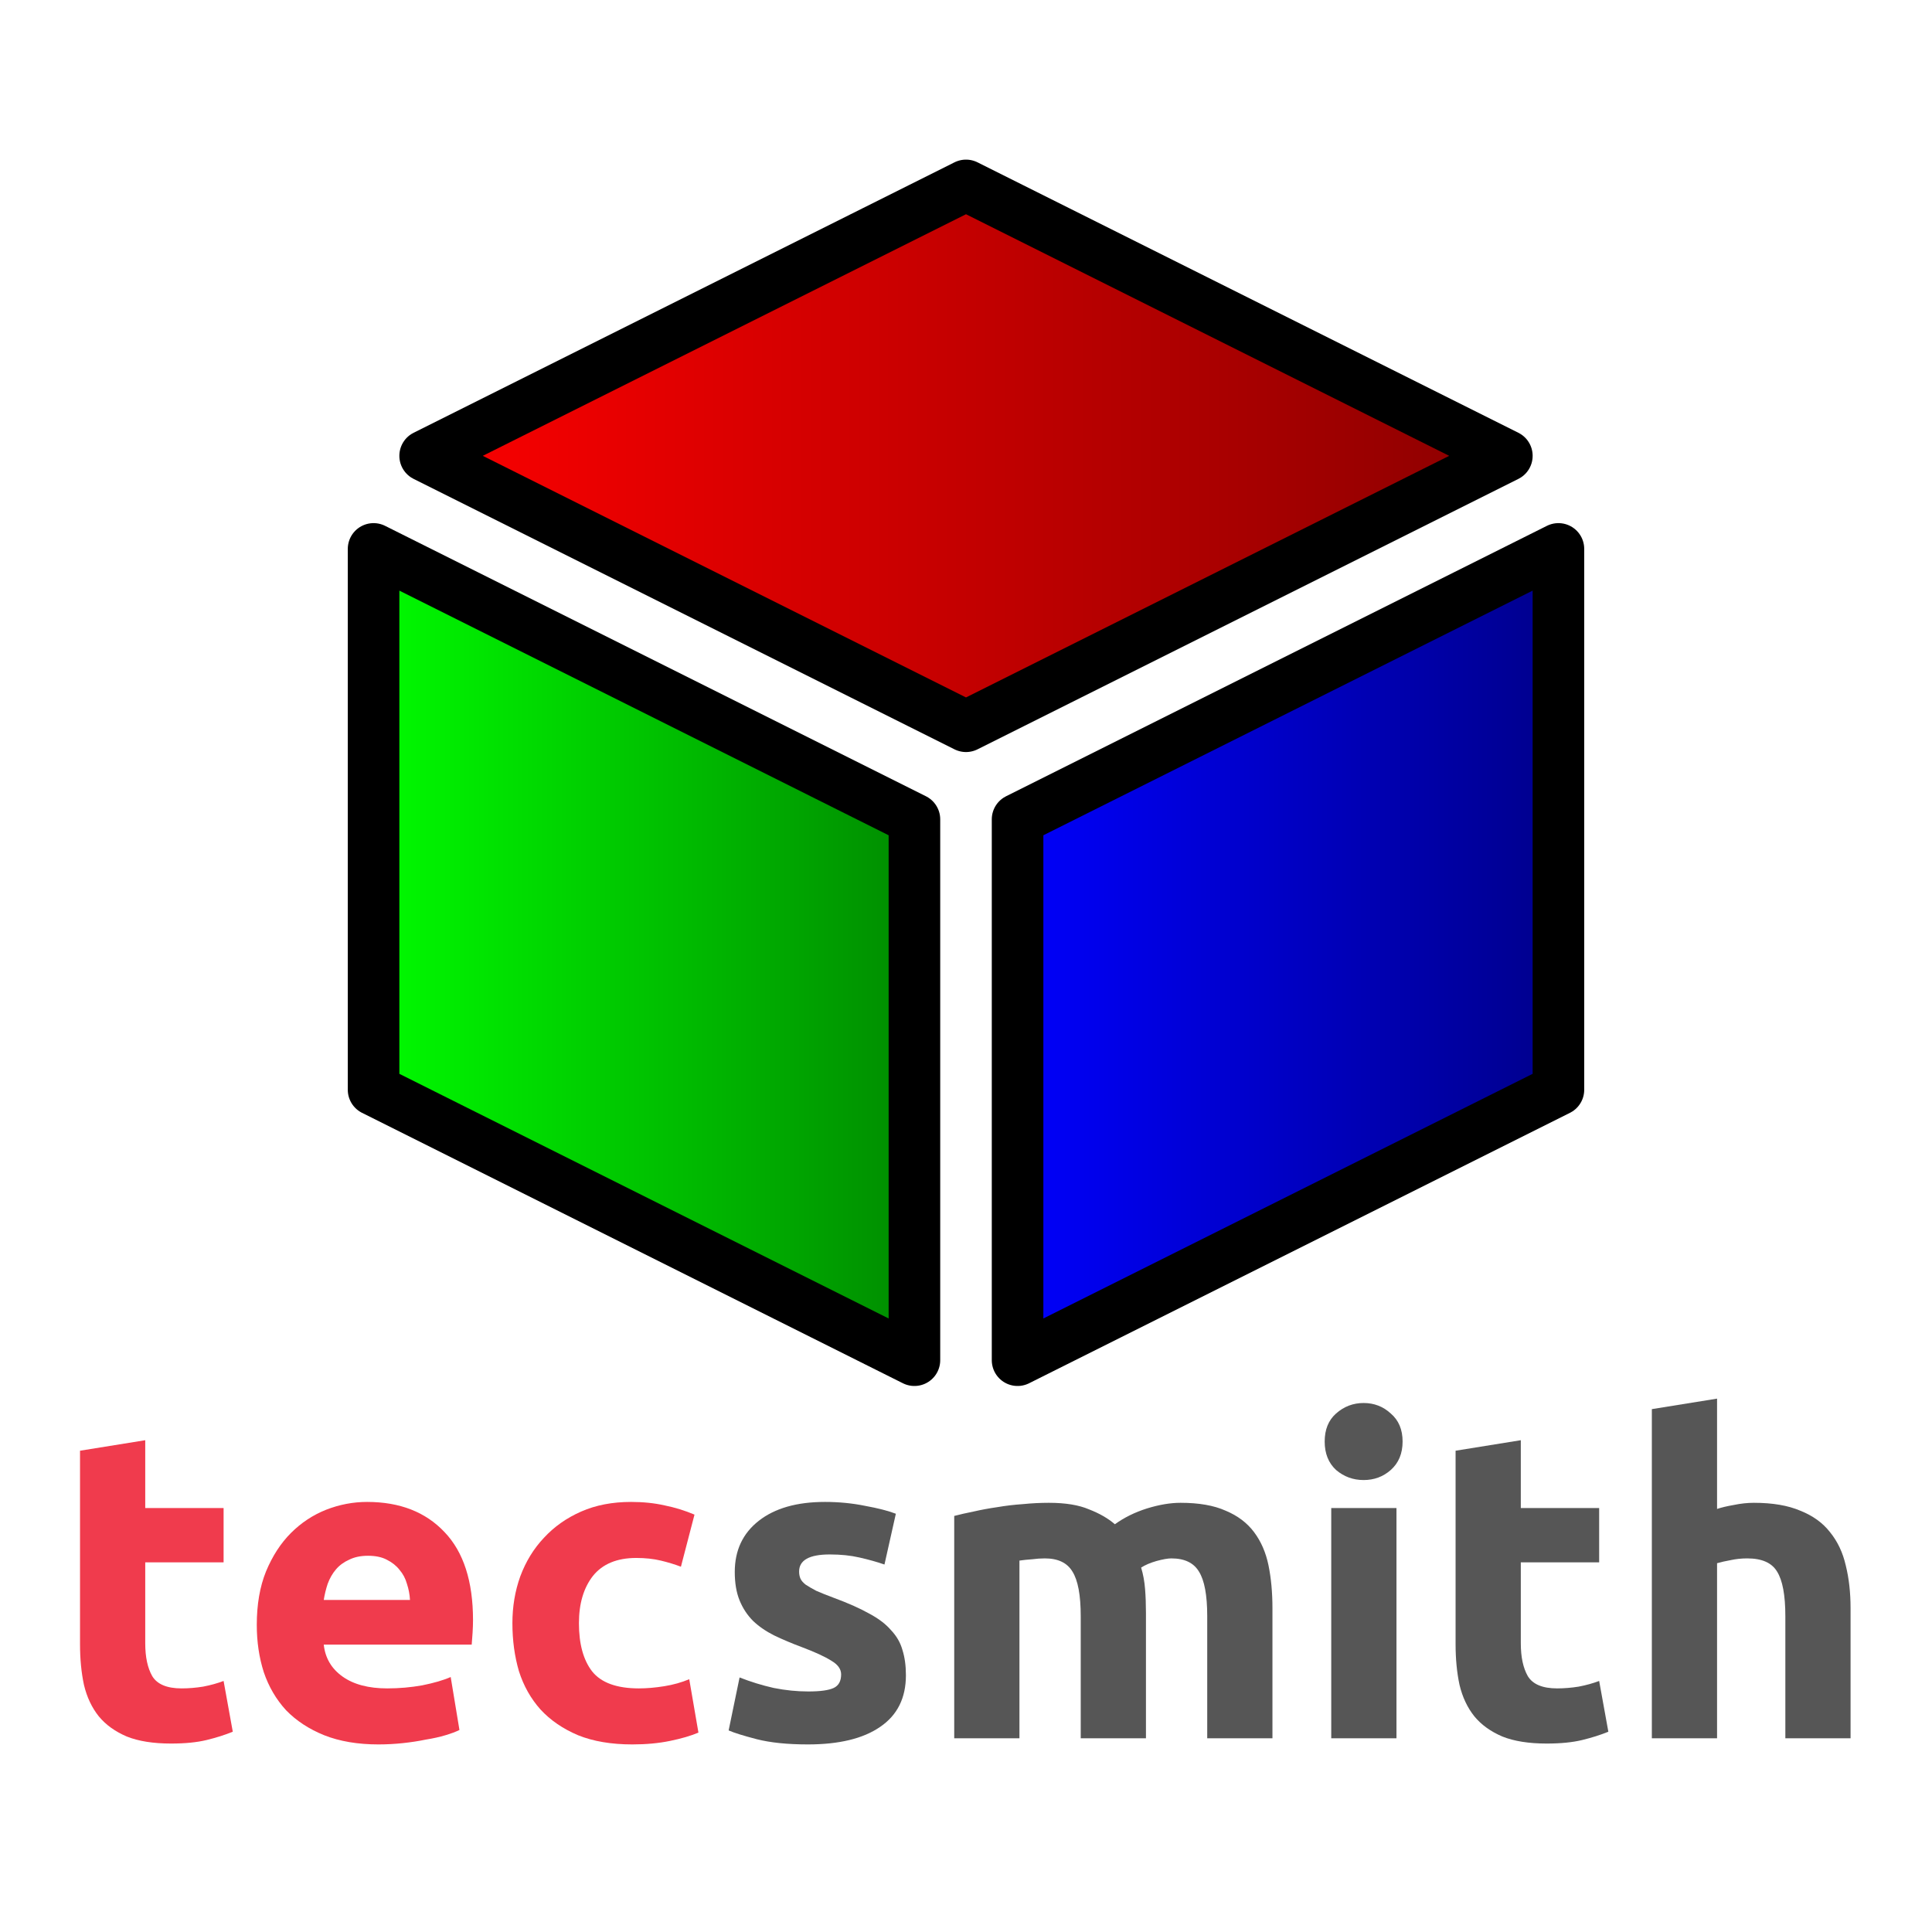
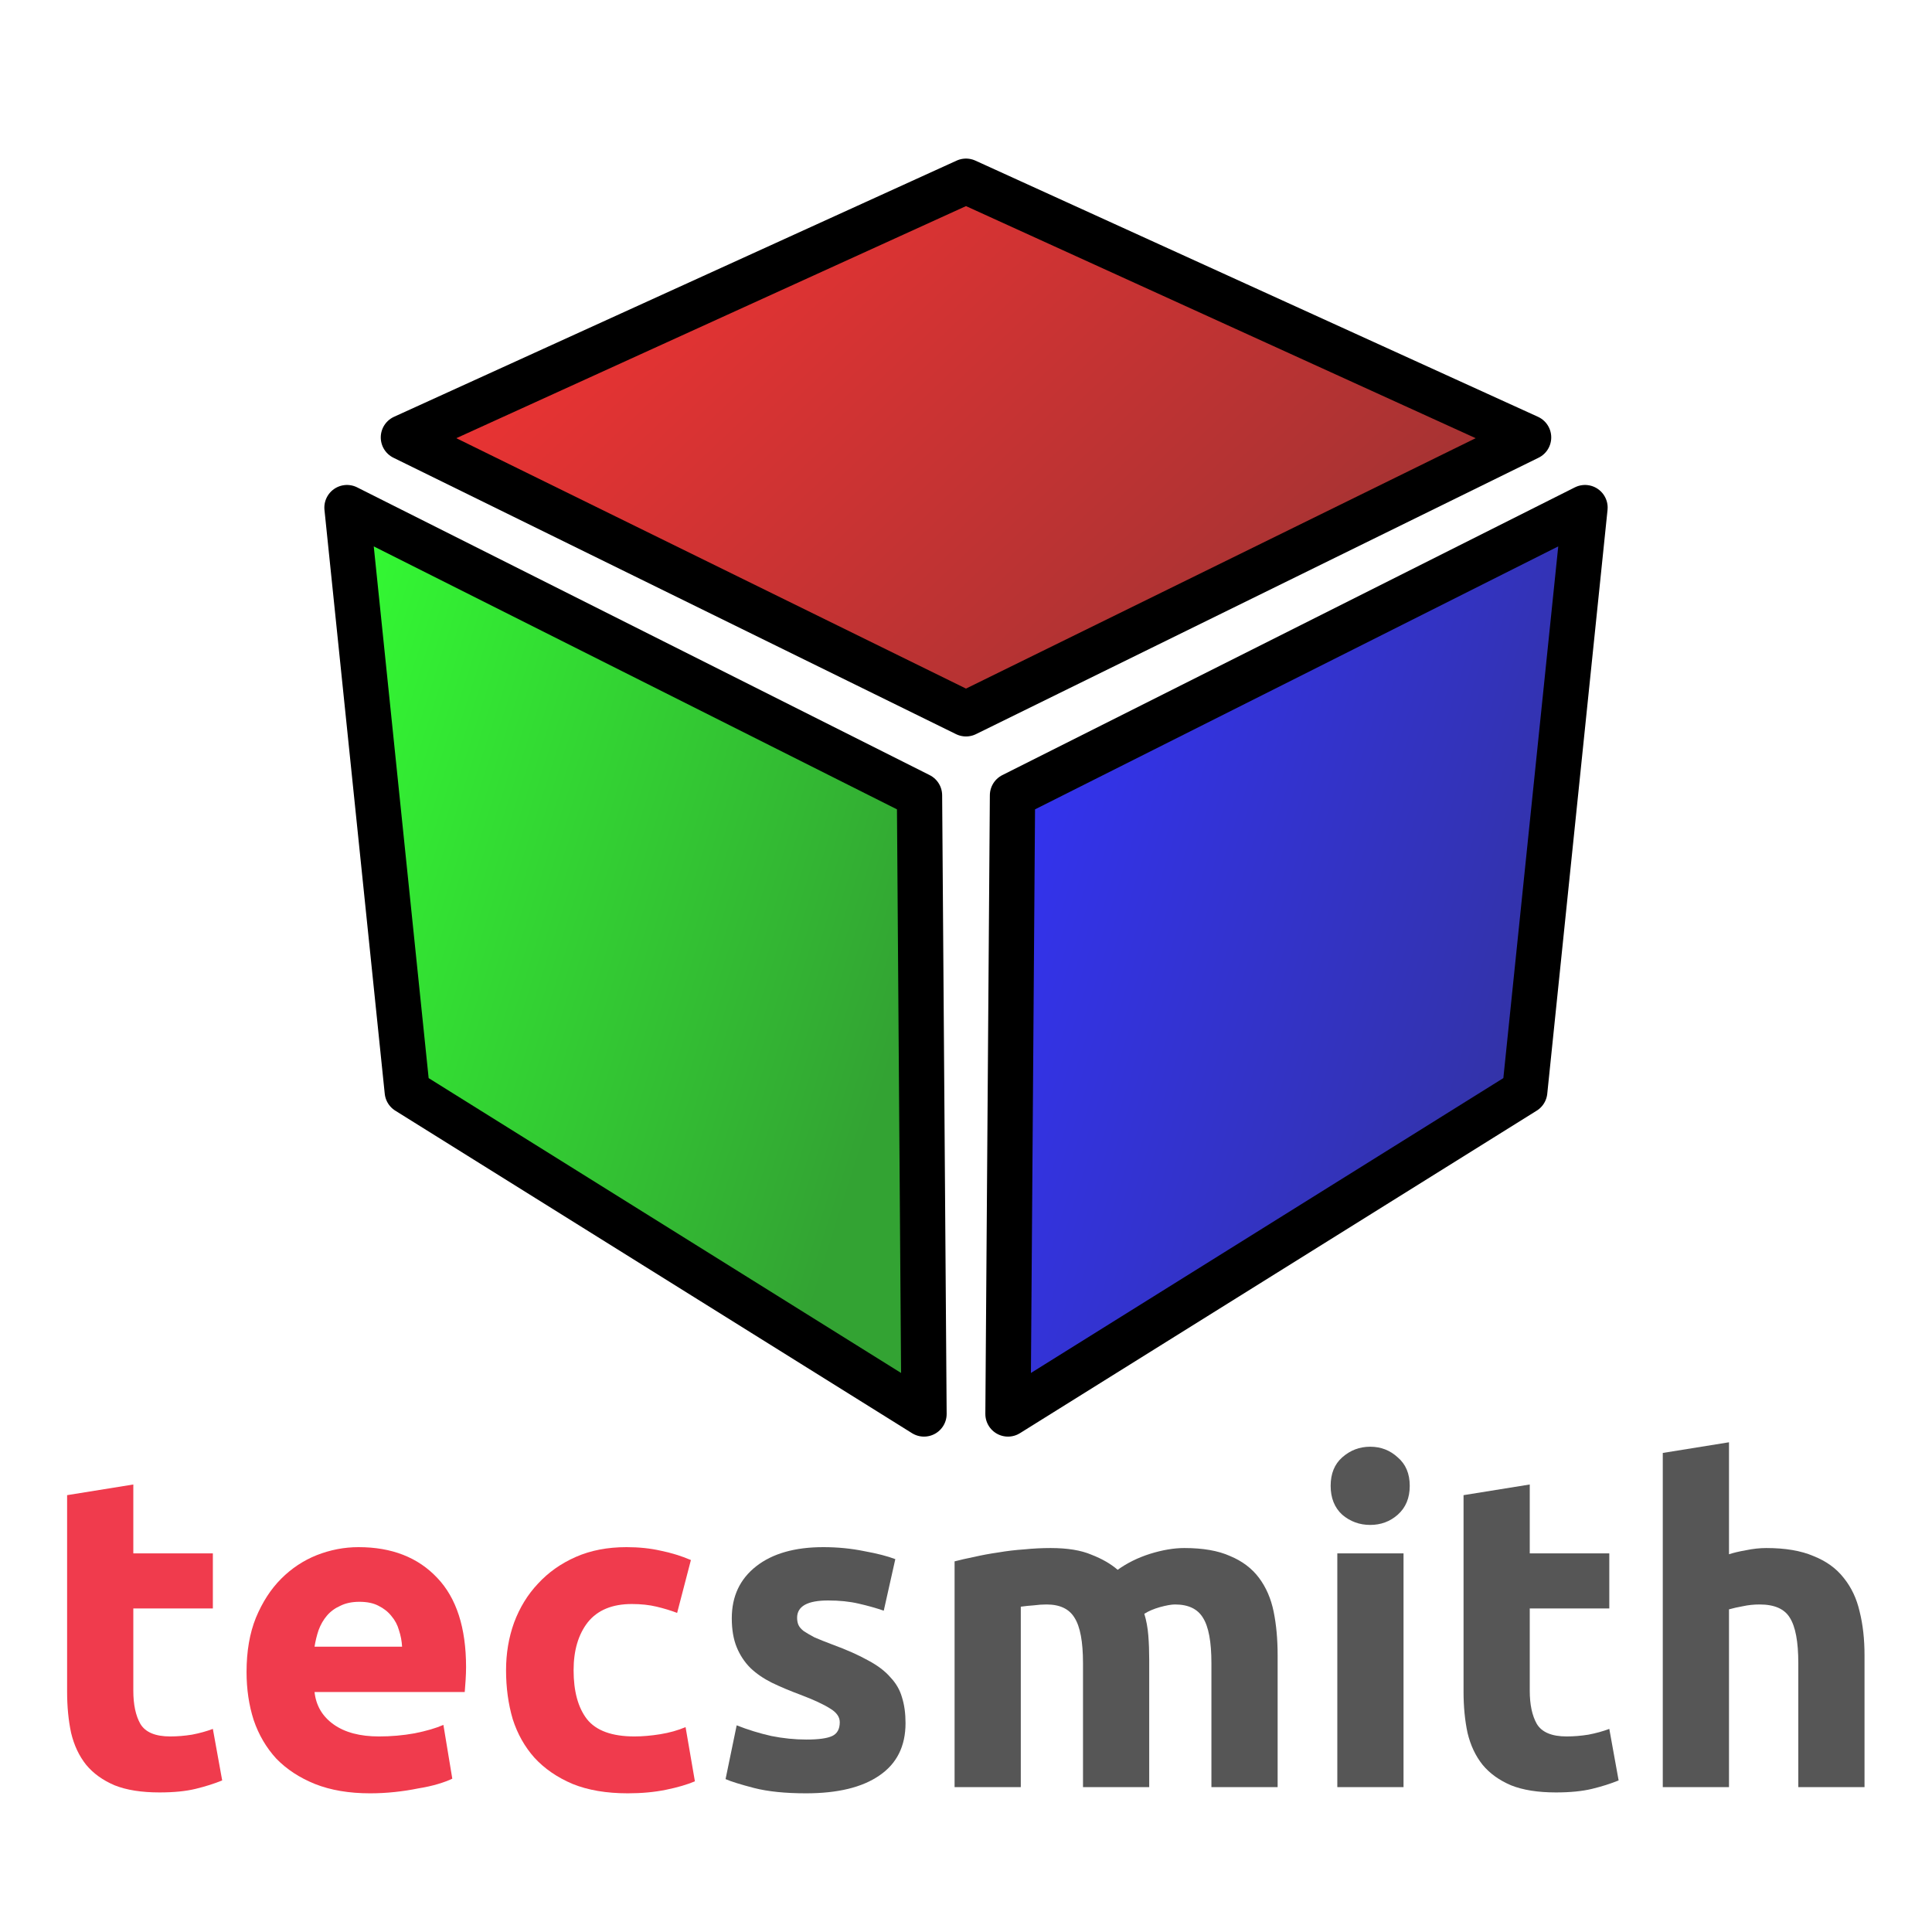
- <svg xmlns="http://www.w3.org/2000/svg" width="1536" height="1536" viewBox="0 0 1536 1536">
+ <svg xmlns="http://www.w3.org/2000/svg" version="1.1" width="1536" height="1536">
  <defs>
-     <linearGradient id="grad-red" x1="0%" y1="0%" x2="100%" y2="0%">
-       <stop offset="0%" style="stop-color: #fb0000; stop-opacity: 1" />
-       <stop offset="100%" style="stop-color: #8c0000; stop-opacity: 1" />
+     <linearGradient id="grad-red" x1="0%" y1="0%" x2="100%" y2="50%">
+       <stop offset="0%" style="stop-color: #fb0000; stop-opacity: 0.8" />
+       <stop offset="100%" style="stop-color: #8c0000; stop-opacity: 0.8" />
    </linearGradient>
-     <linearGradient id="grad-green" x1="0%" y1="0%" x2="100%" y2="0%">
-       <stop offset="0%" style="stop-color: #00fb00; stop-opacity: 1" />
-       <stop offset="100%" style="stop-color: #008c00; stop-opacity: 1" />
+     <linearGradient id="grad-green" x1="0%" y1="0%" x2="100%" y2="50%">
+       <stop offset="0%" style="stop-color: #00fb00; stop-opacity: 0.8" />
+       <stop offset="100%" style="stop-color: #008c00; stop-opacity: 0.8" />
    </linearGradient>
-     <linearGradient id="grad-blue" x1="0%" y1="0%" x2="100%" y2="0%">
-       <stop offset="0%" style="stop-color: #0000fb; stop-opacity: 1" />
-       <stop offset="100%" style="stop-color: #00008c; stop-opacity: 1" />
+     <linearGradient id="grad-blue" x1="0%" y1="0%" x2="100%" y2="50%">
+       <stop offset="0%" style="stop-color: #0000fb; stop-opacity: 0.8" />
+       <stop offset="100%" style="stop-color: #00008c; stop-opacity: 0.8" />
    </linearGradient>
  </defs>
-   <polygon stroke="#000" id="poly-ft" style="stroke-width: 41; fill: url(#grad-red); stroke-linejoin: round; stroke-linecap: round;" points="768 147.4 1198 362.4 768 577.4 338 362.4 768 147.4" />
-   <polygon stroke="#000" id="poly-fr" style="stroke-width: 41; fill: url(#grad-blue); stroke-linejoin: round; stroke-linecap: round;" points="809 651.4 1239 436.4 1239 866.4 809 1081.4 809 651.4" />
-   <polygon stroke="#000" id="poly-fl" style="stroke-width: 41; fill: url(#grad-green); stroke-linejoin: round; stroke-linecap: round;" points="727 651.4 297 436.4 297 866.4 727 1081.4 727 651.4" />
-   <path fill="#f03b4d" d="m 63.62,1153.364 51.852,-8.352 0,53.94 62.292,0 0,43.152 -62.292,0 0,64.38 q 0,16.356 5.568,26.1 5.916,9.744 23.316,9.744 8.352,0 17.052,-1.392 9.048,-1.74 16.356,-4.524 l 7.308,40.368 q -9.396,3.828 -20.88,6.612 -11.484,2.784 -28.188,2.784 -21.228,0 -35.148,-5.568 -13.92,-5.916 -22.272,-16.008 -8.352,-10.44 -11.832,-25.056 -3.132,-14.616 -3.132,-32.364 l 0,-153.816 z" />
-   <path fill="#f03b4d" d="m 204.152,1291.868 q 0,-24.36 7.308,-42.456 7.656,-18.444 19.836,-30.624 12.18,-12.18 27.84,-18.444 16.008,-6.264 32.712,-6.264 38.976,0 61.596,24.012 22.62,23.664 22.62,69.948 0,4.524 -0.348,10.092 -0.348,5.22 -0.696,9.396 l -117.624,0 q 1.74,16.008 14.964,25.404 13.224,9.396 35.496,9.396 14.268,0 27.84,-2.436 13.92,-2.784 22.62,-6.612 l 6.96,42.108 q -4.176,2.088 -11.136,4.176 -6.96,2.088 -15.66,3.48 -8.352,1.74 -18.096,2.784 -9.744,1.044 -19.488,1.044 -24.708,0 -43.152,-7.308 -18.096,-7.308 -30.276,-19.836 -11.832,-12.876 -17.748,-30.276 -5.568,-17.4 -5.568,-37.584 z m 121.8,-19.836 q -0.348,-6.612 -2.436,-12.876 -1.74,-6.264 -5.916,-11.136 -3.828,-4.872 -10.092,-8.004 -5.916,-3.132 -14.964,-3.132 -8.7,0 -14.964,3.132 -6.264,2.784 -10.44,7.656 -4.176,4.872 -6.612,11.484 -2.088,6.264 -3.132,12.876 l 68.556,0 z" />
-   <path fill="#f03b4d" d="m 407.379,1290.476 q 0,-19.836 6.264,-37.236 6.612,-17.748 18.792,-30.624 12.18,-13.224 29.58,-20.88 17.4,-7.656 39.672,-7.656 14.616,0 26.796,2.784 12.18,2.436 23.664,7.308 l -10.788,41.412 q -7.308,-2.784 -16.008,-4.872 -8.7,-2.088 -19.488,-2.088 -22.968,0 -34.452,14.268 -11.136,14.268 -11.136,37.584 0,24.708 10.44,38.28 10.788,13.572 37.236,13.572 9.396,0 20.184,-1.74 10.788,-1.74 19.836,-5.568 l 7.308,42.456 q -9.048,3.828 -22.62,6.612 -13.572,2.784 -29.928,2.784 -25.056,0 -43.152,-7.308 -18.096,-7.656 -29.928,-20.532 -11.484,-12.876 -17.052,-30.276 -5.22,-17.748 -5.22,-38.28 z" />
-   <path fill="#565656" d="m 642.627,1344.764 q 14.268,0 20.184,-2.784 5.916,-2.784 5.916,-10.788 0,-6.264 -7.656,-10.788 -7.656,-4.872 -23.316,-10.788 -12.18,-4.524 -22.272,-9.396 -9.744,-4.872 -16.704,-11.484 -6.96,-6.96 -10.788,-16.356 -3.828,-9.396 -3.828,-22.62 0,-25.752 19.14,-40.716 19.14,-14.964 52.548,-14.964 16.704,0 32.016,3.132 15.312,2.784 24.36,6.264 l -9.048,40.368 q -9.048,-3.132 -19.836,-5.568 -10.44,-2.436 -23.664,-2.436 -24.36,0 -24.36,13.572 0,3.132 1.044,5.568 1.044,2.436 4.176,4.872 3.132,2.088 8.352,4.872 5.568,2.436 13.92,5.568 17.052,6.264 28.188,12.528 11.136,5.916 17.4,13.224 6.612,6.96 9.048,15.66 2.784,8.7 2.784,20.184 0,27.144 -20.532,41.064 -20.184,13.92 -57.42,13.92 -24.36,0 -40.716,-4.176 -16.008,-4.176 -22.272,-6.96 l 8.7,-42.108 q 13.224,5.22 27.144,8.352 13.92,2.784 27.492,2.784 z" />
-   <path fill="#565656" d="m 859.213,1284.908 q 0,-25.056 -6.612,-35.496 -6.264,-10.44 -21.924,-10.44 -4.872,0 -10.092,0.696 -5.22,0.348 -10.092,1.044 l 0,141.288 -51.852,0 0,-176.784 q 6.612,-1.74 15.312,-3.48 9.048,-2.088 18.792,-3.48 10.092,-1.74 20.532,-2.436 10.44,-1.044 20.532,-1.044 19.836,0 32.016,5.22 12.528,4.872 20.532,11.832 11.136,-8.004 25.404,-12.528 14.616,-4.524 26.796,-4.524 21.924,0 35.844,6.264 14.268,5.916 22.62,17.052 8.352,11.136 11.484,26.448 3.132,15.312 3.132,34.104 l 0,103.356 -51.852,0 0,-97.092 q 0,-25.056 -6.612,-35.496 -6.264,-10.44 -21.924,-10.44 -4.176,0 -11.832,2.088 -7.308,2.088 -12.18,5.22 2.436,8.004 3.132,17.052 0.696,8.7 0.696,18.792 l 0,99.876 -51.852,0 0,-97.092 z" />
-   <path fill="#565656" d="m 1110.235,1382 -51.852,0 0,-183.048 51.852,0 0,183.048 z m 4.872,-235.944 q 0,14.268 -9.396,22.62 -9.048,8.004 -21.576,8.004 -12.528,0 -21.924,-8.004 -9.048,-8.352 -9.048,-22.62 0,-14.268 9.048,-22.272 9.396,-8.352 21.924,-8.352 12.528,0 21.576,8.352 9.396,8.004 9.396,22.272 z" />
-   <path fill="#565656" d="m 1157.237,1153.364 51.852,-8.352 0,53.94 62.292,0 0,43.152 -62.292,0 0,64.38 q 0,16.356 5.568,26.1 5.916,9.744 23.316,9.744 8.352,0 17.052,-1.392 9.048,-1.74 16.356,-4.524 l 7.308,40.368 q -9.396,3.828 -20.88,6.612 -11.484,2.784 -28.188,2.784 -21.228,0 -35.148,-5.568 -13.92,-5.916 -22.272,-16.008 -8.352,-10.44 -11.832,-25.056 -3.132,-14.616 -3.132,-32.364 l 0,-153.816 z" />
-   <path fill="#565656" d="m 1313.266,1382 0,-261.696 51.852,-8.352 0,87.696 q 5.22,-1.74 13.224,-3.132 8.352,-1.74 16.008,-1.74 22.272,0 36.888,6.264 14.964,5.916 23.664,17.052 9.048,11.136 12.528,26.448 3.828,15.312 3.828,34.104 l 0,103.356 -51.852,0 0,-97.092 q 0,-25.056 -6.612,-35.496 -6.264,-10.44 -23.664,-10.44 -6.96,0 -13.224,1.392 -5.916,1.044 -10.788,2.436 l 0,139.2 -51.852,0 z" />
+   <path stroke="#000" stroke-width="36" fill="url(#grad-red)" d="M 768 567.501 L 1215.283 347.75 L 768 144.077 L 320.717 347.75 Z" stroke-linecap="round" stroke-linejoin="round" />
+   <path stroke="#000" stroke-width="36" fill="url(#grad-green)" d="M 731.034 632.32 L 275.866 403.558 L 323.789 867.738 L 734.618 1124.147 Z" stroke-linecap="round" stroke-linejoin="round" />
+   <path stroke="#000" stroke-width="36" fill="url(#grad-blue)" d="M 804.966 632.32 L 1260.134 403.558 L 1212.211 867.738 L 801.382 1124.147 Z" stroke-linecap="round" stroke-linejoin="round" />
+   <g style="fill-opacity:1;stroke-width:18;stroke-opacity:1">
+     <path fill="#f03b4d" d="m 53.353,1188.695 52.639,-8.479 0,54.758 63.237,0 0,43.807 -63.237,0 0,65.357 q 0,16.604 5.652,26.496 6.006,9.892 23.67,9.892 8.479,0 17.311,-1.413 9.185,-1.766 16.604,-4.593 l 7.419,40.98 q -9.539,3.886 -21.197,6.712 -11.658,2.826 -28.616,2.826 -21.55,0 -35.681,-5.652 -14.131,-6.006 -22.61,-16.251 -8.479,-10.598 -12.012,-25.436 -3.18,-14.838 -3.18,-32.855 l 0,-156.15 z" />
+     <path fill="#f03b4d" d="m 196.018,1329.301 q 0,-24.73 7.419,-43.1 7.772,-18.724 20.137,-31.089 12.365,-12.365 28.262,-18.724 16.251,-6.359 33.208,-6.359 39.567,0 62.531,24.376 22.963,24.023 22.963,71.009 0,4.593 -0.353,10.245 -0.353,5.299 -0.707,9.539 l -119.409,0 q 1.766,16.251 15.191,25.79 13.425,9.539 36.035,9.539 14.484,0 28.262,-2.473 14.131,-2.826 22.963,-6.712 l 7.066,42.747 q -4.239,2.12 -11.305,4.239 -7.066,2.12 -15.898,3.533 -8.479,1.766 -18.371,2.826 -9.892,1.06 -19.784,1.06 -25.083,0 -43.807,-7.419 -18.371,-7.419 -30.735,-20.137 -12.012,-13.071 -18.017,-30.735 -5.652,-17.664 -5.652,-38.154 z m 123.648,-20.137 q -0.353,-6.712 -2.473,-13.071 -1.766,-6.359 -6.006,-11.305 -3.886,-4.946 -10.245,-8.125 -6.006,-3.179 -15.191,-3.179 -8.832,0 -15.191,3.179 -6.359,2.826 -10.598,7.772 -4.239,4.946 -6.712,11.658 -2.12,6.359 -3.18,13.071 l 69.596,0 z" />
+     <path fill="#f03b4d" d="m 402.328,1327.887 q 0,-20.137 6.359,-37.801 6.712,-18.017 19.077,-31.089 12.365,-13.425 30.029,-21.197 17.664,-7.772 40.274,-7.772 14.838,0 27.203,2.826 12.365,2.473 24.023,7.419 l -10.952,42.04 q -7.419,-2.826 -16.251,-4.946 -8.832,-2.12 -19.784,-2.12 -23.316,0 -34.975,14.485 -11.305,14.484 -11.305,38.154 0,25.083 10.598,38.861 10.952,13.778 37.801,13.778 9.539,0 20.49,-1.766 10.952,-1.766 20.137,-5.652 l 7.419,43.1 q -9.185,3.886 -22.963,6.712 -13.778,2.826 -30.382,2.826 -25.436,0 -43.807,-7.419 -18.371,-7.772 -30.382,-20.843 -11.658,-13.071 -17.311,-30.735 -5.299,-18.017 -5.299,-38.861 z" />
+     <path fill="#565656" d="m 641.145,1382.999 q 14.484,0 20.49,-2.826 6.006,-2.826 6.006,-10.952 0,-6.359 -7.772,-10.952 -7.772,-4.946 -23.67,-10.952 -12.365,-4.593 -22.61,-9.539 -9.892,-4.946 -16.957,-11.658 -7.066,-7.066 -10.952,-16.604 -3.886,-9.539 -3.886,-22.963 0,-26.143 19.43,-41.334 19.43,-15.191 53.345,-15.191 16.957,0 32.502,3.18 15.544,2.826 24.73,6.359 l -9.185,40.98 q -9.185,-3.179 -20.137,-5.652 -10.598,-2.473 -24.023,-2.473 -24.73,0 -24.73,13.778 0,3.179 1.06,5.652 1.06,2.473 4.239,4.946 3.18,2.12 8.479,4.946 5.652,2.473 14.131,5.652 17.311,6.359 28.616,12.718 11.305,6.006 17.664,13.425 6.712,7.066 9.185,15.898 2.826,8.832 2.826,20.49 0,27.556 -20.844,41.687 -20.49,14.131 -58.291,14.131 -24.73,0 -41.334,-4.239 -16.251,-4.239 -22.61,-7.066 l 8.832,-42.747 q 13.425,5.299 27.556,8.479 14.131,2.826 27.909,2.826 z" />
+     <path fill="#565656" d="m 861.018,1322.235 q 0,-25.436 -6.712,-36.035 -6.359,-10.598 -22.257,-10.598 -4.946,0 -10.245,0.707 -5.299,0.353 -10.245,1.06 l 0,143.432 -52.639,0 0,-179.466 q 6.712,-1.766 15.544,-3.533 9.185,-2.12 19.077,-3.533 10.245,-1.766 20.844,-2.473 10.598,-1.06 20.844,-1.06 20.137,0 32.502,5.299 12.718,4.946 20.844,12.011 11.305,-8.125 25.789,-12.718 14.838,-4.593 27.203,-4.593 22.257,0 36.388,6.359 14.484,6.006 22.963,17.311 8.479,11.305 11.658,26.849 3.179,15.544 3.179,34.621 l 0,104.924 -52.639,0 0,-98.565 q 0,-25.436 -6.712,-36.035 -6.359,-10.598 -22.257,-10.598 -4.239,0 -12.012,2.12 -7.419,2.12 -12.365,5.299 2.473,8.126 3.18,17.311 0.707,8.832 0.707,19.077 l 0,101.391 -52.639,0 0,-98.565 z" />
+     <path fill="#565656" d="m 1115.848,1420.8 -52.639,0 0,-185.825 52.639,0 0,185.825 z m 4.946,-239.524 q 0,14.485 -9.539,22.963 -9.185,8.125 -21.903,8.125 -12.718,0 -22.257,-8.125 -9.185,-8.479 -9.185,-22.963 0,-14.485 9.185,-22.61 9.539,-8.479 22.257,-8.479 12.718,0 21.903,8.479 9.539,8.125 9.539,22.61 z" />
+     <path fill="#565656" d="m 1163.563,1188.695 52.639,-8.479 0,54.758 63.237,0 0,43.807 -63.237,0 0,65.357 q 0,16.604 5.652,26.496 6.006,9.892 23.67,9.892 8.479,0 17.311,-1.413 9.185,-1.766 16.604,-4.593 l 7.419,40.98 q -9.539,3.886 -21.197,6.712 -11.658,2.826 -28.616,2.826 -21.55,0 -35.681,-5.652 -14.131,-6.006 -22.61,-16.251 -8.479,-10.598 -12.011,-25.436 -3.179,-14.838 -3.179,-32.855 l 0,-156.15 z" />
+     <path fill="#565656" d="m 1321.96,1420.8 0,-265.666 52.639,-8.479 0,89.026 q 5.299,-1.766 13.425,-3.179 8.479,-1.766 16.251,-1.766 22.61,0 37.448,6.359 15.191,6.006 24.023,17.311 9.185,11.305 12.718,26.849 3.886,15.544 3.886,34.621 l 0,104.924 -52.639,0 0,-98.565 q 0,-25.436 -6.712,-36.035 -6.359,-10.598 -24.023,-10.598 -7.066,0 -13.425,1.413 -6.006,1.06 -10.952,2.473 l 0,141.312 -52.639,0 z" />
+   </g>
</svg>
